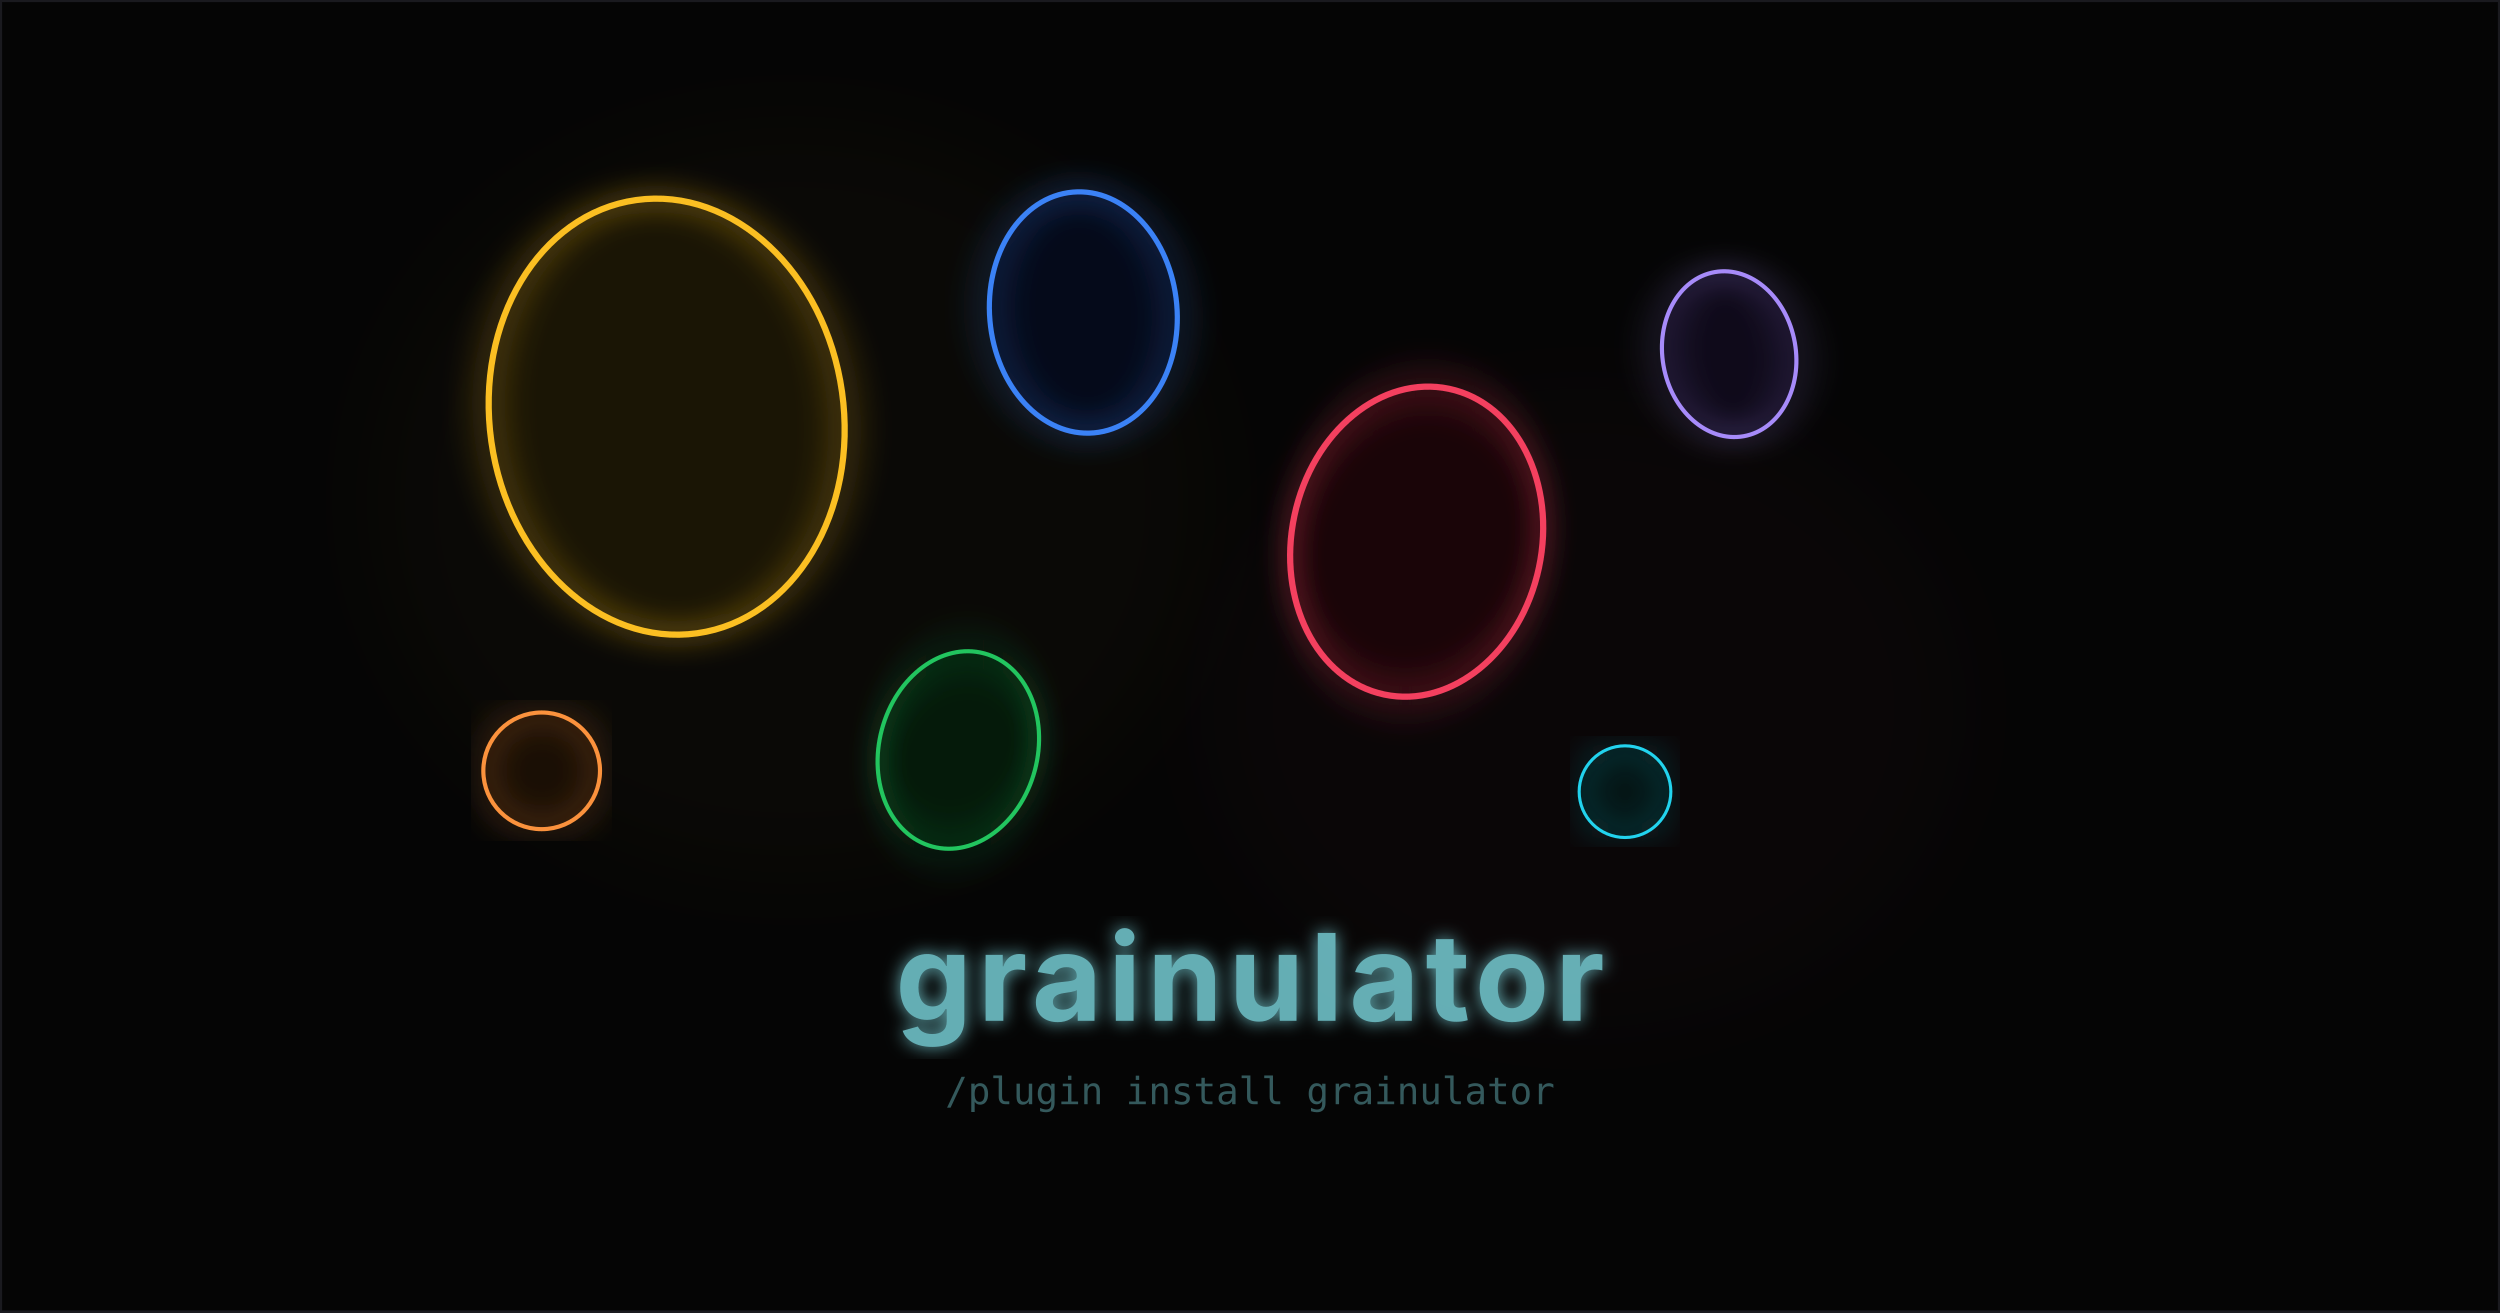
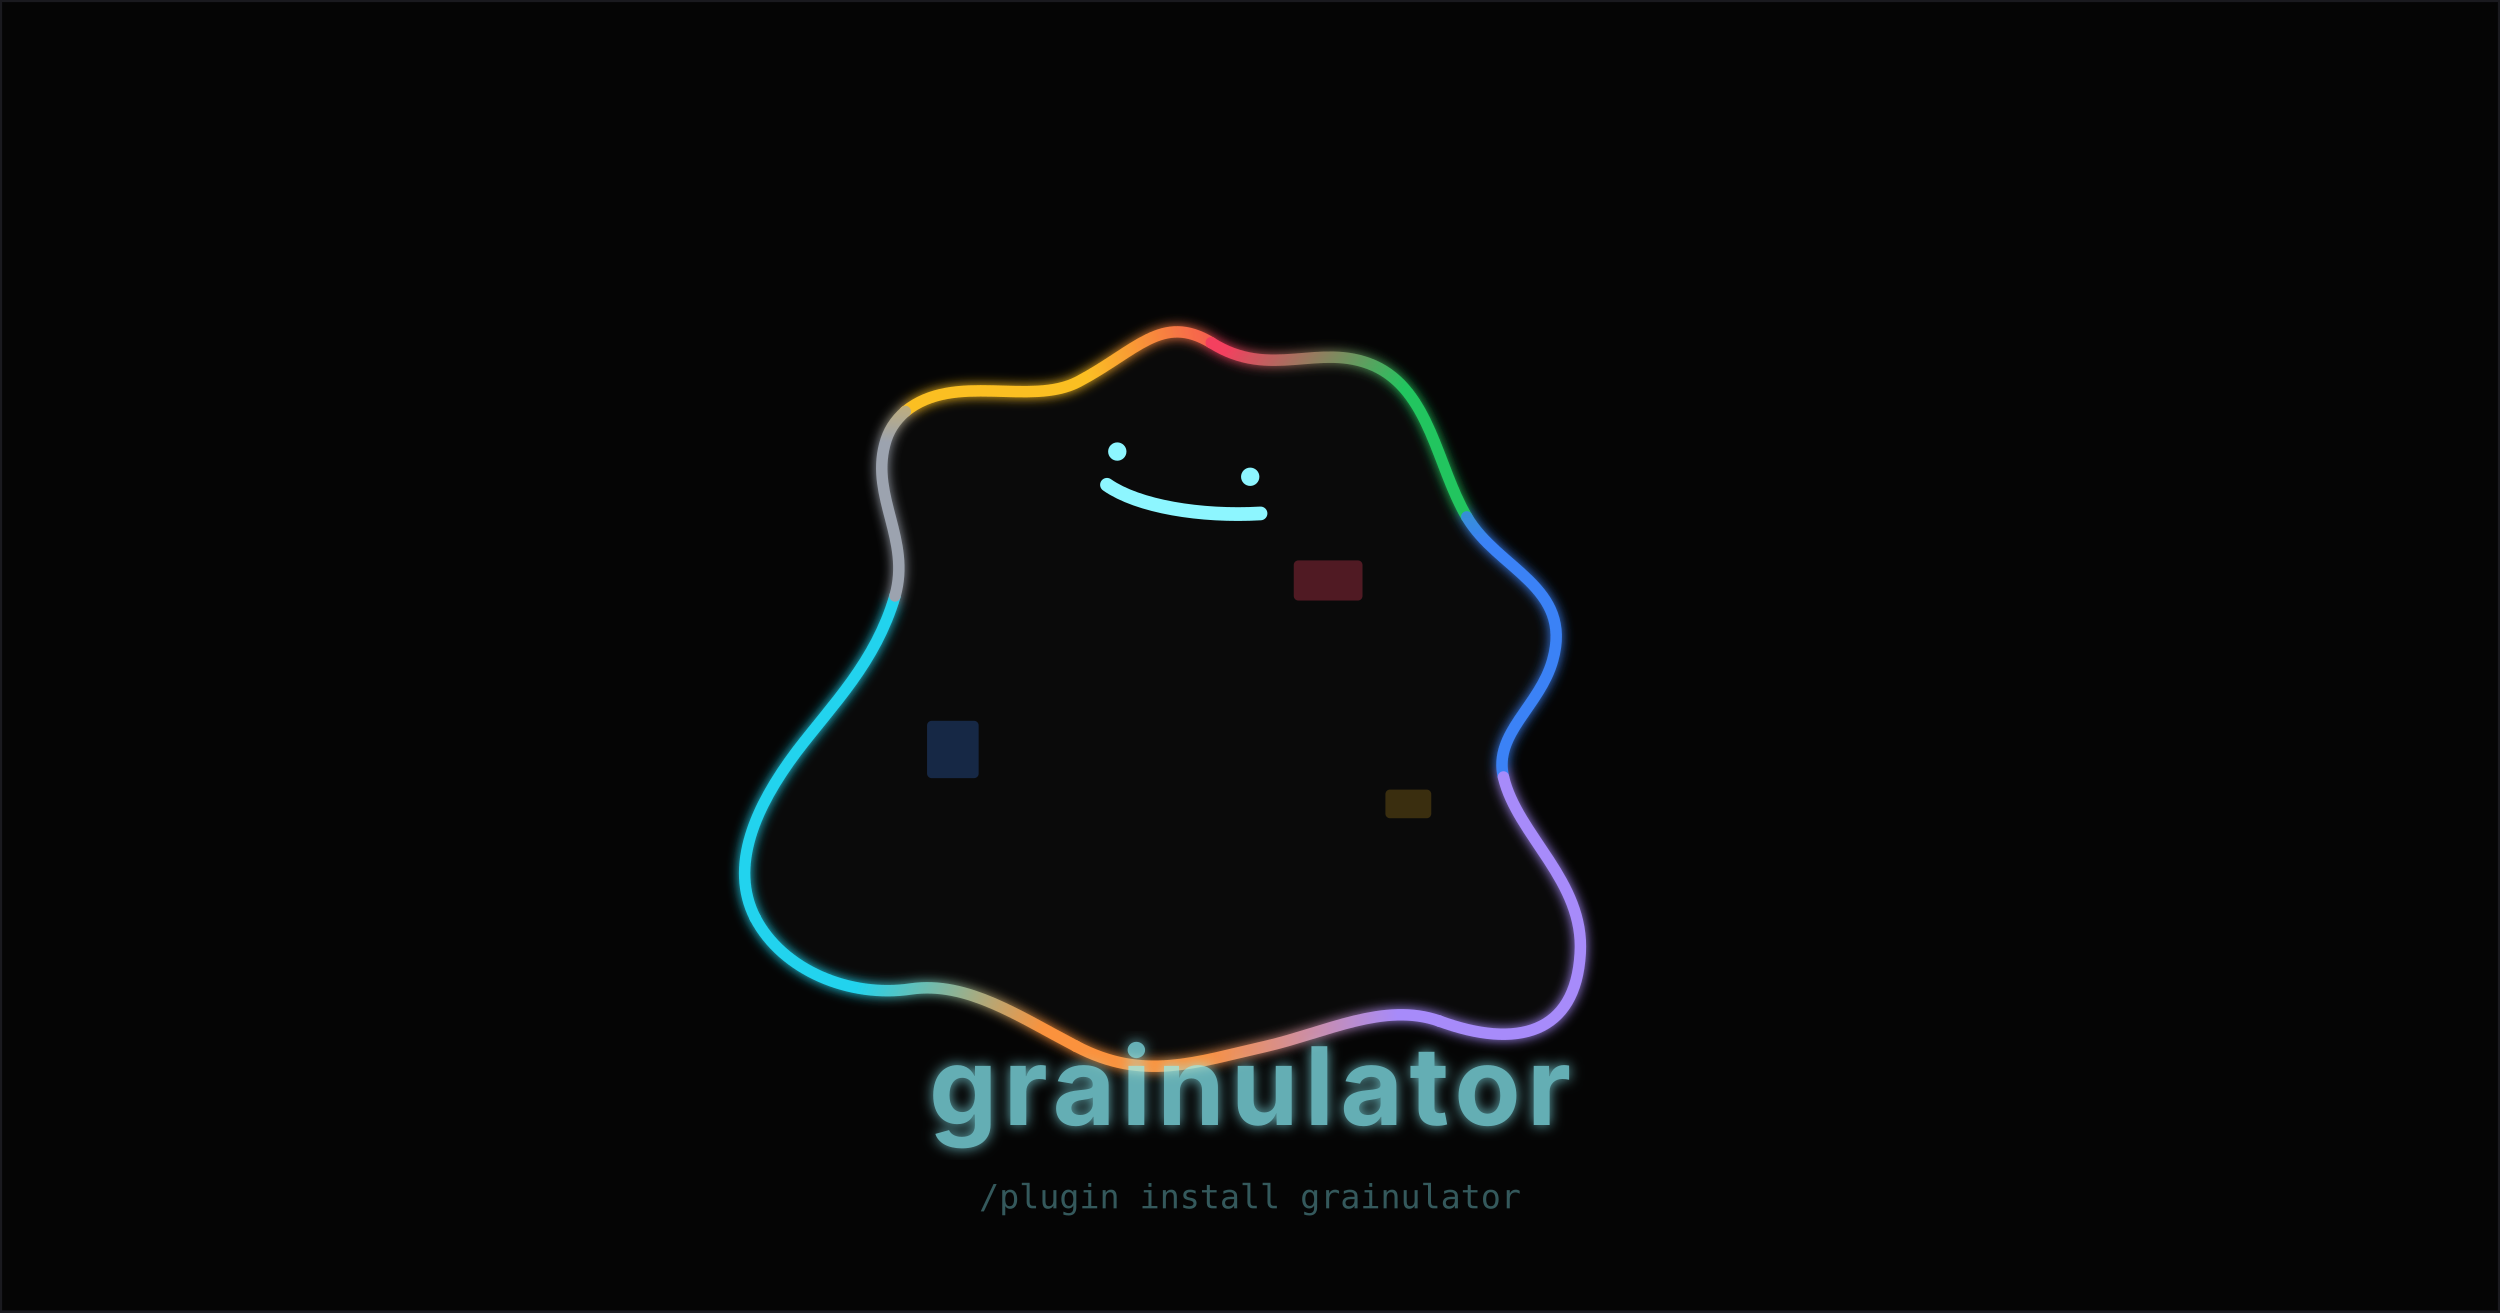
<svg xmlns="http://www.w3.org/2000/svg" width="1200" height="630" viewBox="0 0 1200 630">
  <defs>
-     <filter id="g">
-       <feGaussianBlur stdDeviation="8" result="b" />
+     <linearGradient id="g1" x1="281" y1="250" x2="548" y2="190" gradientUnits="userSpaceOnUse" gradientTransform="translate(280,60) scale(0.55)">
+       <stop offset="0%" stop-color="#fbbf24" />
+       <stop offset="100%" stop-color="#f43f5e" />
+     </linearGradient>
+     <linearGradient id="g2" x1="548" y1="190" x2="771" y2="342" gradientUnits="userSpaceOnUse" gradientTransform="translate(280,60) scale(0.55)">
+       <stop offset="0%" stop-color="#f43f5e" />
+       <stop offset="100%" stop-color="#22c55e" />
+     </linearGradient>
+     <linearGradient id="g3" x1="771" y1="342" x2="803" y2="569" gradientUnits="userSpaceOnUse" gradientTransform="translate(280,60) scale(0.55)">
+       <stop offset="0%" stop-color="#22c55e" />
+       <stop offset="100%" stop-color="#3b82f6" />
+     </linearGradient>
+     <linearGradient id="g4" x1="803" y1="569" x2="747" y2="782" gradientUnits="userSpaceOnUse" gradientTransform="translate(280,60) scale(0.55)">
+       <stop offset="0%" stop-color="#3b82f6" />
+       <stop offset="100%" stop-color="#a78bfa" />
+     </linearGradient>
+     <linearGradient id="g5" x1="747" y1="782" x2="430" y2="804" gradientUnits="userSpaceOnUse" gradientTransform="translate(280,60) scale(0.55)">
+       <stop offset="0%" stop-color="#a78bfa" />
+       <stop offset="100%" stop-color="#fb923c" />
+     </linearGradient>
+     <linearGradient id="g6" x1="430" y1="804" x2="150" y2="692" gradientUnits="userSpaceOnUse" gradientTransform="translate(280,60) scale(0.55)">
+       <stop offset="0%" stop-color="#fb923c" />
+       <stop offset="100%" stop-color="#22d3ee" />
+     </linearGradient>
+     <linearGradient id="g7" x1="150" y1="692" x2="272" y2="411" gradientUnits="userSpaceOnUse" gradientTransform="translate(280,60) scale(0.55)">
+       <stop offset="0%" stop-color="#22d3ee" />
+       <stop offset="100%" stop-color="#9ca3af" />
+     </linearGradient>
+     <linearGradient id="g8" x1="272" y1="411" x2="281" y2="250" gradientUnits="userSpaceOnUse" gradientTransform="translate(280,60) scale(0.55)">
+       <stop offset="0%" stop-color="#9ca3af" />
+       <stop offset="100%" stop-color="#fbbf24" />
+     </linearGradient>
+     <filter id="glow">
+       <feGaussianBlur stdDeviation="5" result="b" />
      <feMerge>
        <feMergeNode in="b" />
        <feMergeNode in="SourceGraphic" />
      </feMerge>
    </filter>
    <filter id="tg">
-       <feGaussianBlur stdDeviation="4" result="b" />
+       <feGaussianBlur stdDeviation="3" result="b" />
      <feMerge>
        <feMergeNode in="b" />
        <feMergeNode in="SourceGraphic" />
      </feMerge>
    </filter>
-     <filter id="sg">
-       <feGaussianBlur stdDeviation="20" />
-     </filter>
  </defs>
  <rect width="1200" height="630" fill="#050505" />
  <rect width="1200" height="630" fill="none" stroke="#1a1a1f" stroke-width="2" />
-   <ellipse cx="380" cy="240" rx="200" ry="180" fill="#fbbf24" opacity="0.02" filter="url(#sg)" />
-   <ellipse cx="760" cy="340" rx="180" ry="150" fill="#f43f5e" opacity="0.02" filter="url(#sg)" />
-   <ellipse cx="320" cy="200" rx="85" ry="105" fill="#1a1505" transform="rotate(-8 320 200)" />
-   <ellipse cx="320" cy="200" rx="85" ry="105" fill="none" stroke="#fbbf24" stroke-width="3" transform="rotate(-8 320 200)" filter="url(#g)" />
-   <ellipse cx="680" cy="260" rx="60" ry="75" fill="#1a0508" transform="rotate(12 680 260)" />
-   <ellipse cx="680" cy="260" rx="60" ry="75" fill="none" stroke="#f43f5e" stroke-width="3" transform="rotate(12 680 260)" filter="url(#g)" />
-   <ellipse cx="520" cy="150" rx="45" ry="58" fill="#050a1a" transform="rotate(-5 520 150)" />
-   <ellipse cx="520" cy="150" rx="45" ry="58" fill="none" stroke="#3b82f6" stroke-width="2.5" transform="rotate(-5 520 150)" filter="url(#g)" />
-   <ellipse cx="460" cy="360" rx="38" ry="48" fill="#051a0a" transform="rotate(15 460 360)" />
-   <ellipse cx="460" cy="360" rx="38" ry="48" fill="none" stroke="#22c55e" stroke-width="2" transform="rotate(15 460 360)" filter="url(#g)" />
-   <ellipse cx="830" cy="170" rx="32" ry="40" fill="#0f0a1a" transform="rotate(-10 830 170)" />
-   <ellipse cx="830" cy="170" rx="32" ry="40" fill="none" stroke="#a78bfa" stroke-width="2" transform="rotate(-10 830 170)" filter="url(#g)" />
-   <circle cx="260" cy="370" r="28" fill="#1a0f05" />
-   <circle cx="260" cy="370" r="28" fill="none" stroke="#fb923c" stroke-width="2" filter="url(#g)" />
-   <circle cx="780" cy="380" r="22" fill="#051515" />
-   <circle cx="780" cy="380" r="22" fill="none" stroke="#22d3ee" stroke-width="1.5" filter="url(#g)" />
-   <text x="600" y="490" text-anchor="middle" font-family="Inter,'Helvetica Neue',Arial,sans-serif" font-size="58" font-weight="700" letter-spacing="3" fill="#8df6ff" opacity="0.7" filter="url(#tg)">grainulator</text>
-   <text x="600" y="530" text-anchor="middle" font-family="'SF Mono','Fira Code',monospace" font-size="18" fill="#8df6ff" opacity="0.35">/plugin install grainulator</text>
+   <g transform="translate(280,60) scale(0.55)">
+     <path d="M281 250 C324 215, 390 246, 432 224 C483 197, 505 164, 548 190 C600 223, 642 189, 690 210 C739 232, 745 298, 771 342 C798 388, 864 403, 846 467 C835 507, 794 531, 803 569 C815 620, 874 660, 870 723 C866 793, 815 807, 747 782 C699 765, 648 792, 596 804 C534 818, 489 835, 430 804 C380 778, 335 747, 286 754 C233 762, 174 738, 150 692 C127 647, 150 595, 186 547 C218 505, 255 469, 272 411 C286 362, 251 325, 263 279 C266 267, 272 258, 281 250Z" fill="#0a0a0a" />
+     <g fill="none" stroke-width="10" stroke-linecap="round" stroke-linejoin="round" filter="url(#glow)">
+       <path d="M281 250 C324 215, 390 246, 432 224 C483 197, 505 164, 548 190" stroke="url(#g1)" />
+       <path d="M548 190 C600 223, 642 189, 690 210 C739 232, 745 298, 771 342" stroke="url(#g2)" />
+       <path d="M771 342 C798 388, 864 403, 846 467 C835 507, 794 531, 803 569" stroke="url(#g3)" />
+       <path d="M803 569 C815 620, 874 660, 870 723 C866 793, 815 807, 747 782" stroke="url(#g4)" />
+       <path d="M747 782 C699 765, 648 792, 596 804 C534 818, 489 835, 430 804" stroke="url(#g5)" />
+       <path d="M430 804 C380 778, 335 747, 286 754 C233 762, 174 738, 150 692" stroke="url(#g6)" />
+       <path d="M150 692 C127 647, 150 595, 186 547 C218 505, 255 469, 272 411" stroke="url(#g7)" />
+       <path d="M272 411 C286 362, 251 325, 263 279 C266 267, 272 258, 281 250" stroke="url(#g8)" />
+     </g>
+     <circle cx="466" cy="285" r="8" fill="#8df6ff" />
+     <circle cx="582" cy="307" r="8" fill="#8df6ff" />
+     <path d="M457 314 C484 333, 539 342, 591 339" stroke="#8df6ff" stroke-width="12" stroke-linecap="round" fill="none" />
+     <rect x="620" y="380" width="60" height="35" fill="#f43f5e" opacity="0.3" rx="4" />
+     <rect x="300" y="520" width="45" height="50" fill="#3b82f6" opacity="0.25" rx="4" />
+     <rect x="700" y="580" width="40" height="25" fill="#fbbf24" opacity="0.2" rx="4" />
+   </g>
+   <text x="600" y="540" text-anchor="middle" font-family="Inter,'Helvetica Neue',Arial,sans-serif" font-size="52" font-weight="700" letter-spacing="3" fill="#8df6ff" opacity="0.7" filter="url(#tg)">grainulator</text>
+   <text x="600" y="580" text-anchor="middle" font-family="'SF Mono','Fira Code',monospace" font-size="16" fill="#8df6ff" opacity="0.35">/plugin install grainulator</text>
</svg>
